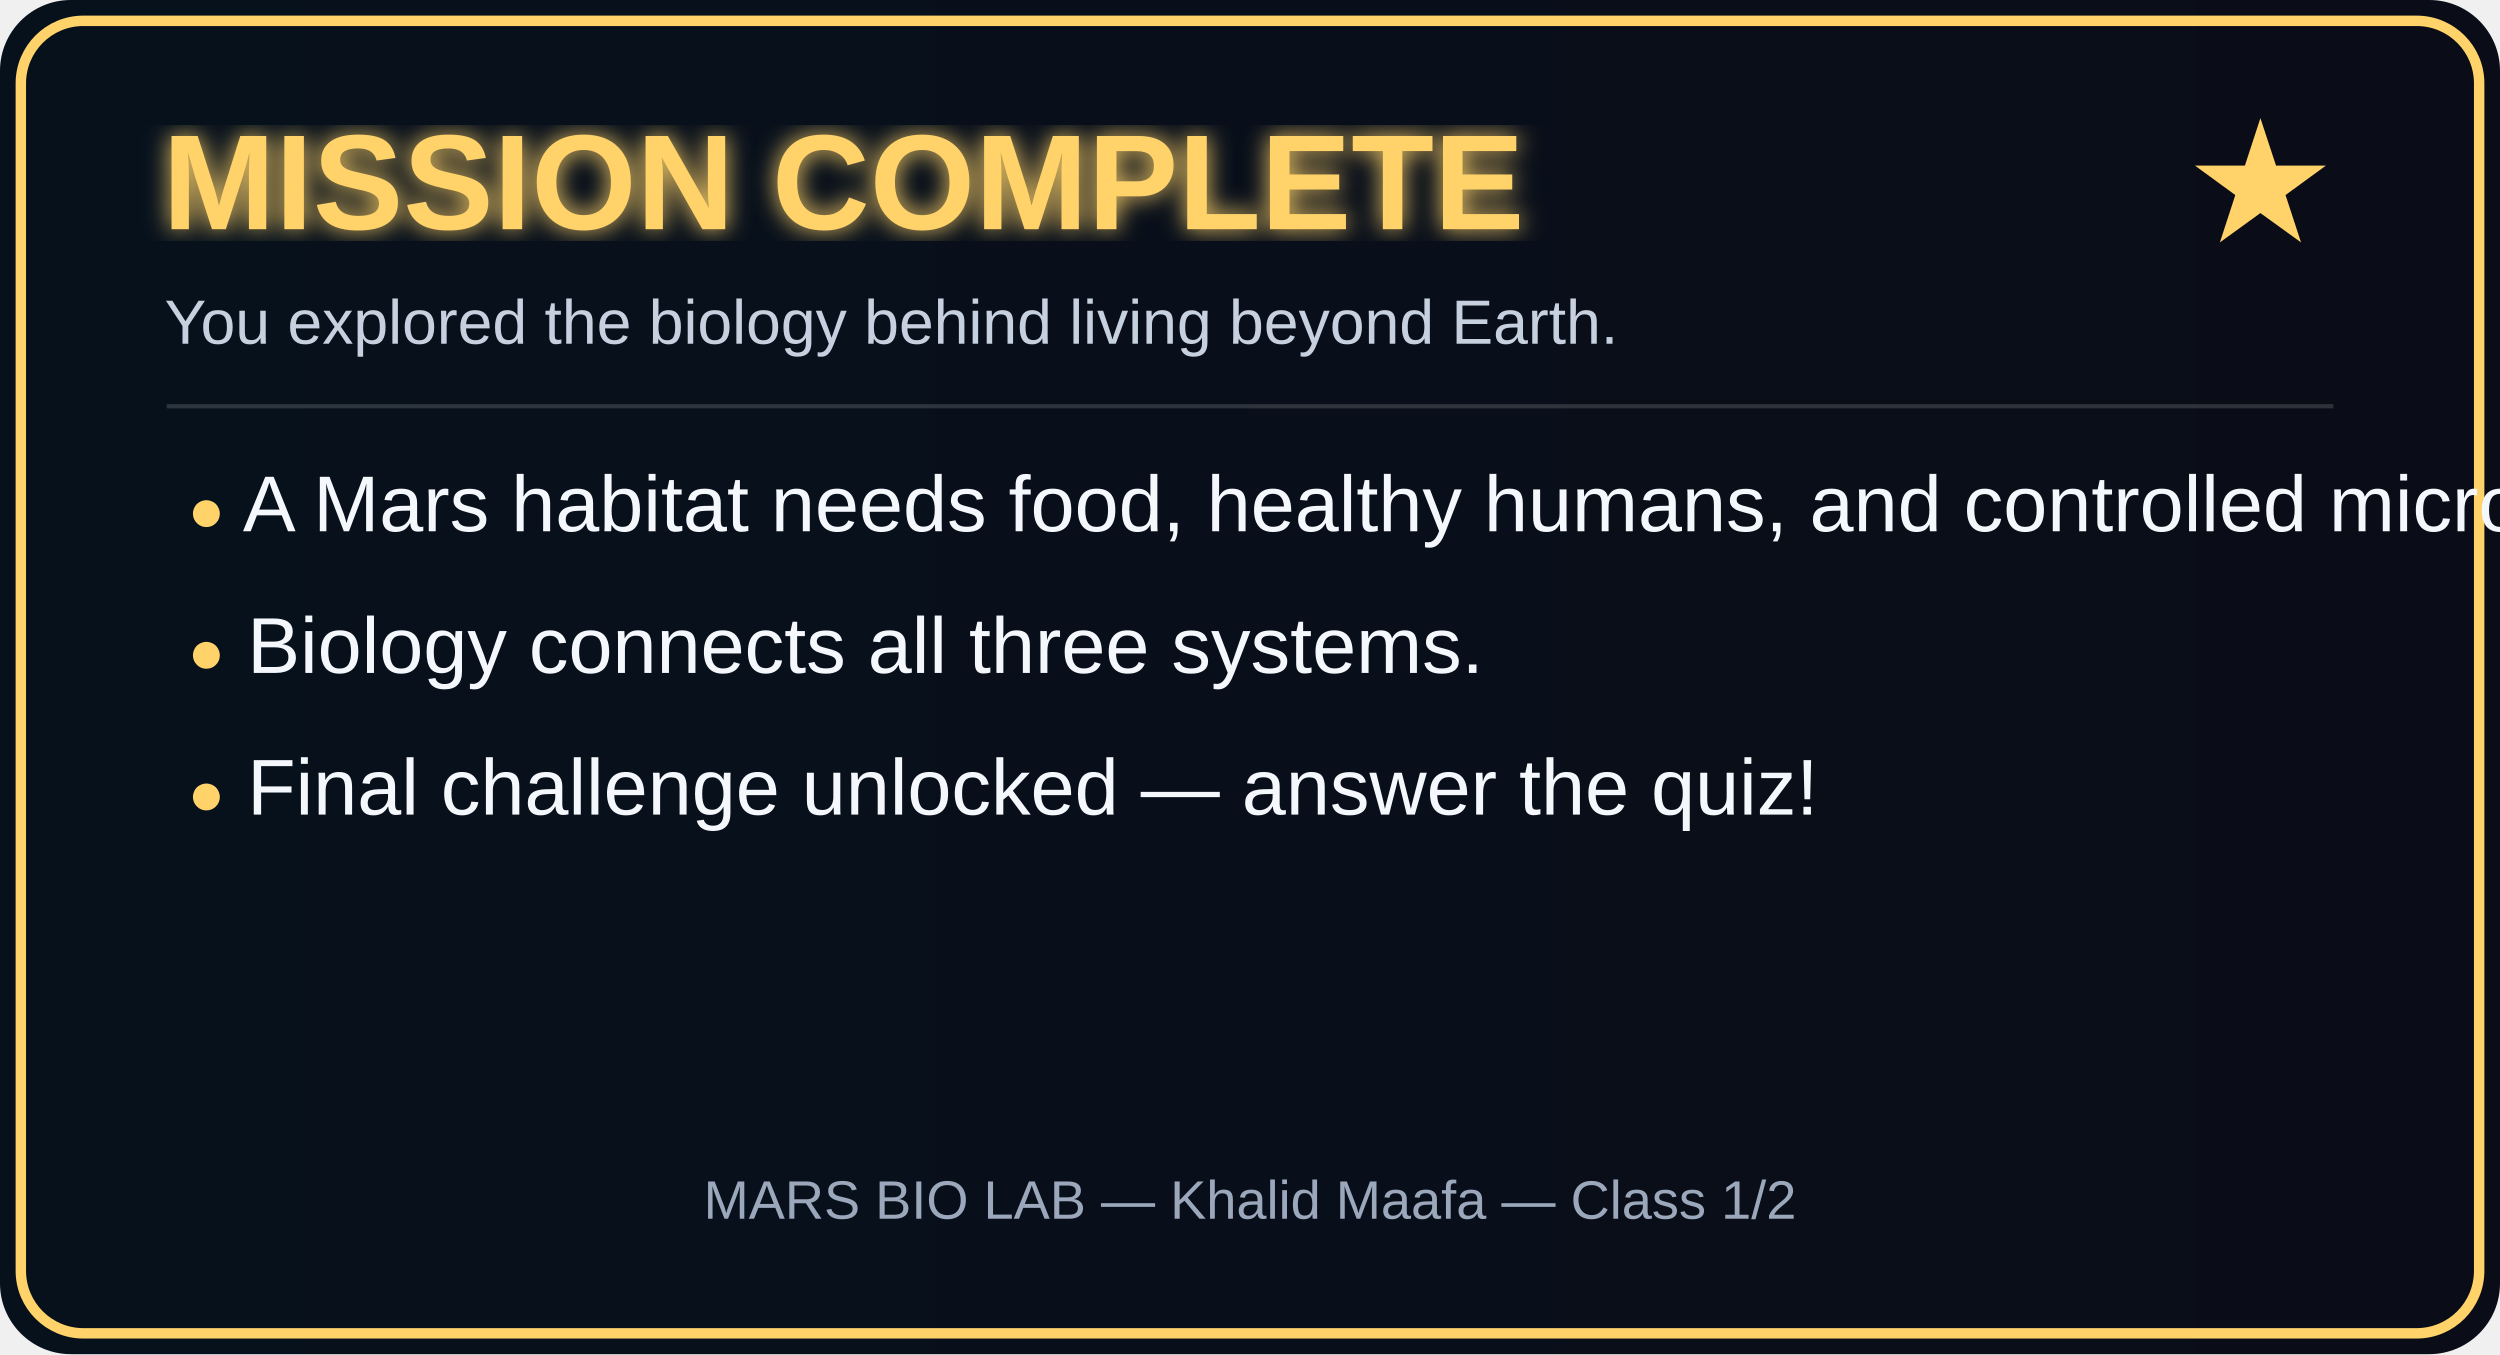
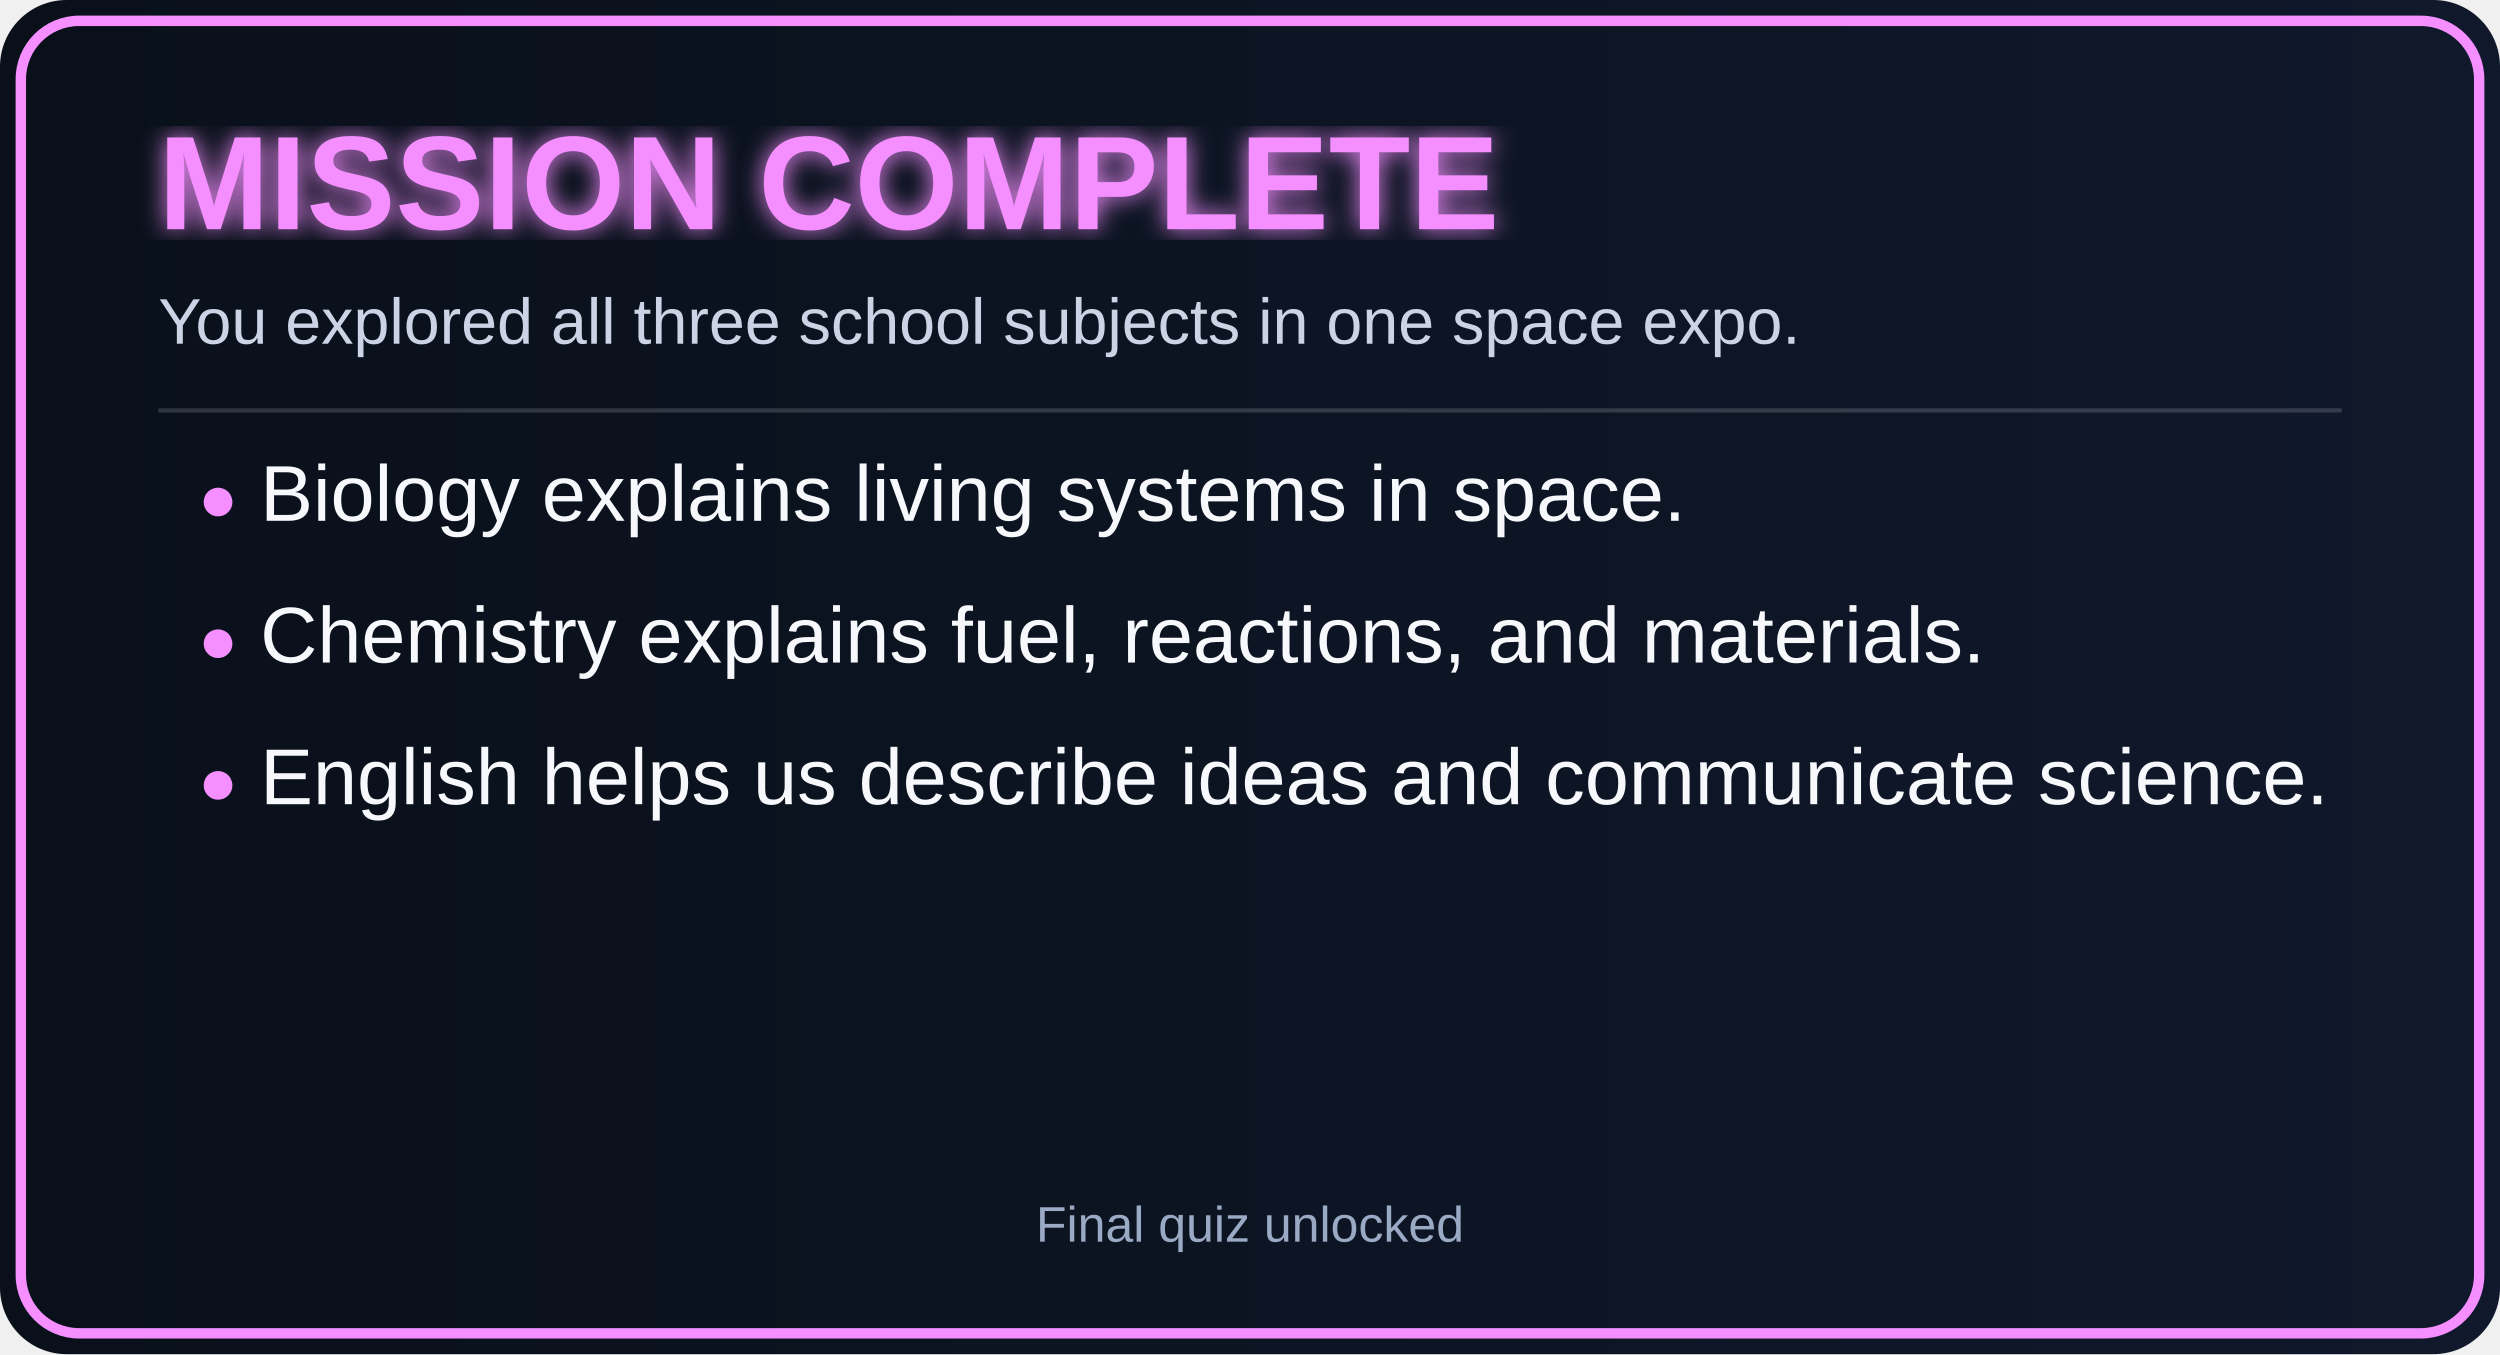
<svg xmlns="http://www.w3.org/2000/svg" width="1200" height="650">
  <defs>
    <linearGradient id="bg" x1="0" x2="1">
-       <stop offset="0" stop-color="#07111c" />
-       <stop offset="1" stop-color="#0a0d18" />
+       <stop offset="0" stop-color="#09101a" />
+       <stop offset="1" stop-color="#10182b" />
    </linearGradient>
    <filter id="glow">
      <feGaussianBlur stdDeviation="6" result="b" />
      <feMerge>
        <feMergeNode in="b" />
        <feMergeNode in="SourceGraphic" />
      </feMerge>
    </filter>
  </defs>
-   <rect width="1200" height="650" rx="34" fill="url(#bg)" />
-   <rect x="10" y="10" width="1180" height="630" rx="30" fill="none" stroke="#ffd36a" stroke-width="5" />
-   <text x="78" y="110" font-family="Arial" font-size="65" font-weight="800" fill="#ffd36a" filter="url(#glow)">MISSION COMPLETE</text>
-   <text x="79" y="165" font-family="Arial" font-size="30" fill="#c7d0de">You explored the biology behind living beyond Earth.</text>
-   <text x="1085" y="116" text-anchor="middle" font-family="Arial" font-size="82" fill="#ffd36a">★</text>
-   <line x1="80" y1="195" x2="1120" y2="195" stroke="#ffffff" stroke-opacity=".15" stroke-width="2" />
-   <text x="90" y="255" font-family="Arial" font-size="38" fill="#f4f7fb">
-     <tspan fill="#ffd36a" font-size="30">●</tspan> A Mars habitat needs food, healthy humans, and controlled microbes.</text>
-   <text x="90" y="323" font-family="Arial" font-size="38" fill="#f4f7fb">
-     <tspan fill="#ffd36a" font-size="30">●</tspan> Biology connects all three systems.</text>
-   <text x="90" y="391" font-family="Arial" font-size="38" fill="#f4f7fb">
-     <tspan fill="#ffd36a" font-size="30">●</tspan> Final challenge unlocked — answer the quiz!</text>
-   <text x="600" y="585" text-anchor="middle" font-family="Arial" font-size="26" fill="#9ba7bb">MARS BIO LAB — Khalid Maafa — Class 1/2</text>
+   <rect width="1200" height="650" rx="32" fill="url(#bg)" />
+   <rect x="10" y="10" width="1180" height="630" rx="28" fill="none" stroke="#f58fff" stroke-width="5" />
+   <text x="76" y="110" font-family="Arial" font-size="64" font-weight="800" fill="#f58fff" filter="url(#glow)">MISSION COMPLETE</text>
+   <text x="76" y="165" font-family="Arial" font-size="31" fill="#cbd3e5">You explored all three school subjects in one space expo.</text>
+   <line x1="76" y1="197" x2="1124" y2="197" stroke="#ffffff" stroke-opacity=".16" stroke-width="2" />
+   <text x="95" y="250" font-family="Arial" font-size="38" fill="#f6f8fb">
+     <tspan fill="#f58fff" font-size="32">●</tspan> Biology explains living systems in space.</text>
+   <text x="95" y="318" font-family="Arial" font-size="38" fill="#f6f8fb">
+     <tspan fill="#f58fff" font-size="32">●</tspan> Chemistry explains fuel, reactions, and materials.</text>
+   <text x="95" y="386" font-family="Arial" font-size="38" fill="#f6f8fb">
+     <tspan fill="#f58fff" font-size="32">●</tspan> English helps us describe ideas and communicate science.</text>
+   <text x="600" y="596" text-anchor="middle" font-family="Arial" font-size="24" fill="#9aa9c4">Final quiz unlocked</text>
</svg>
